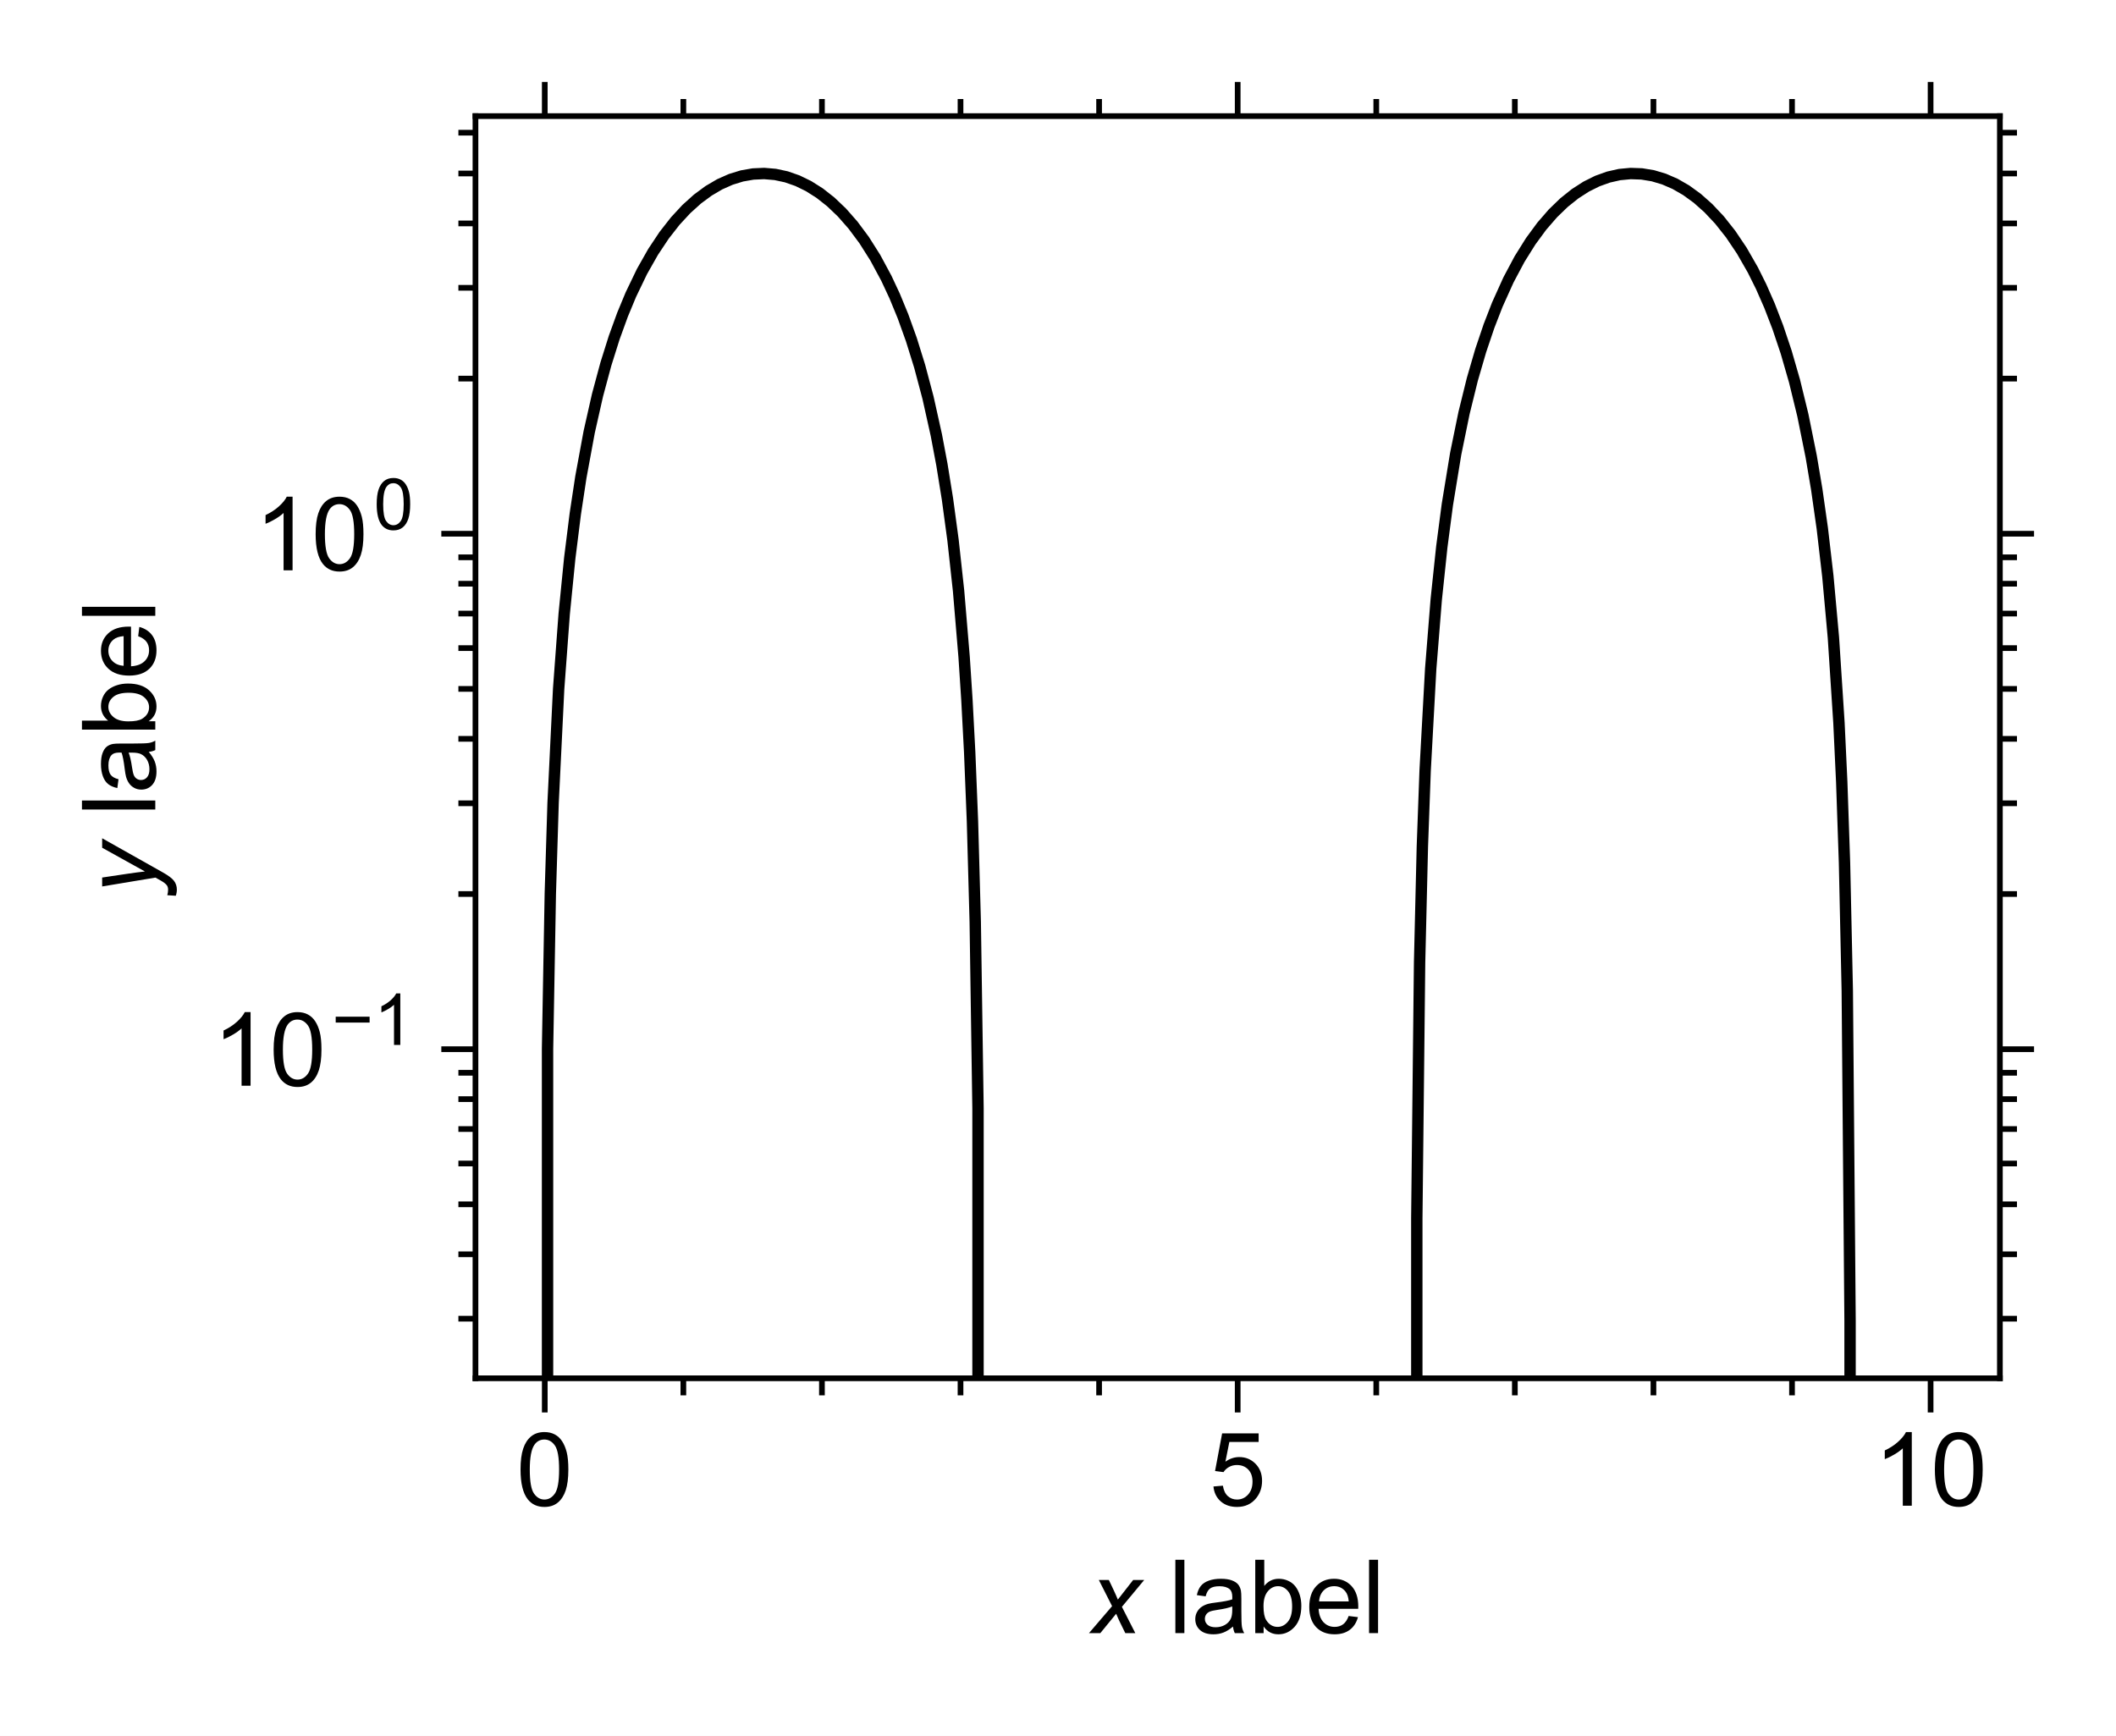
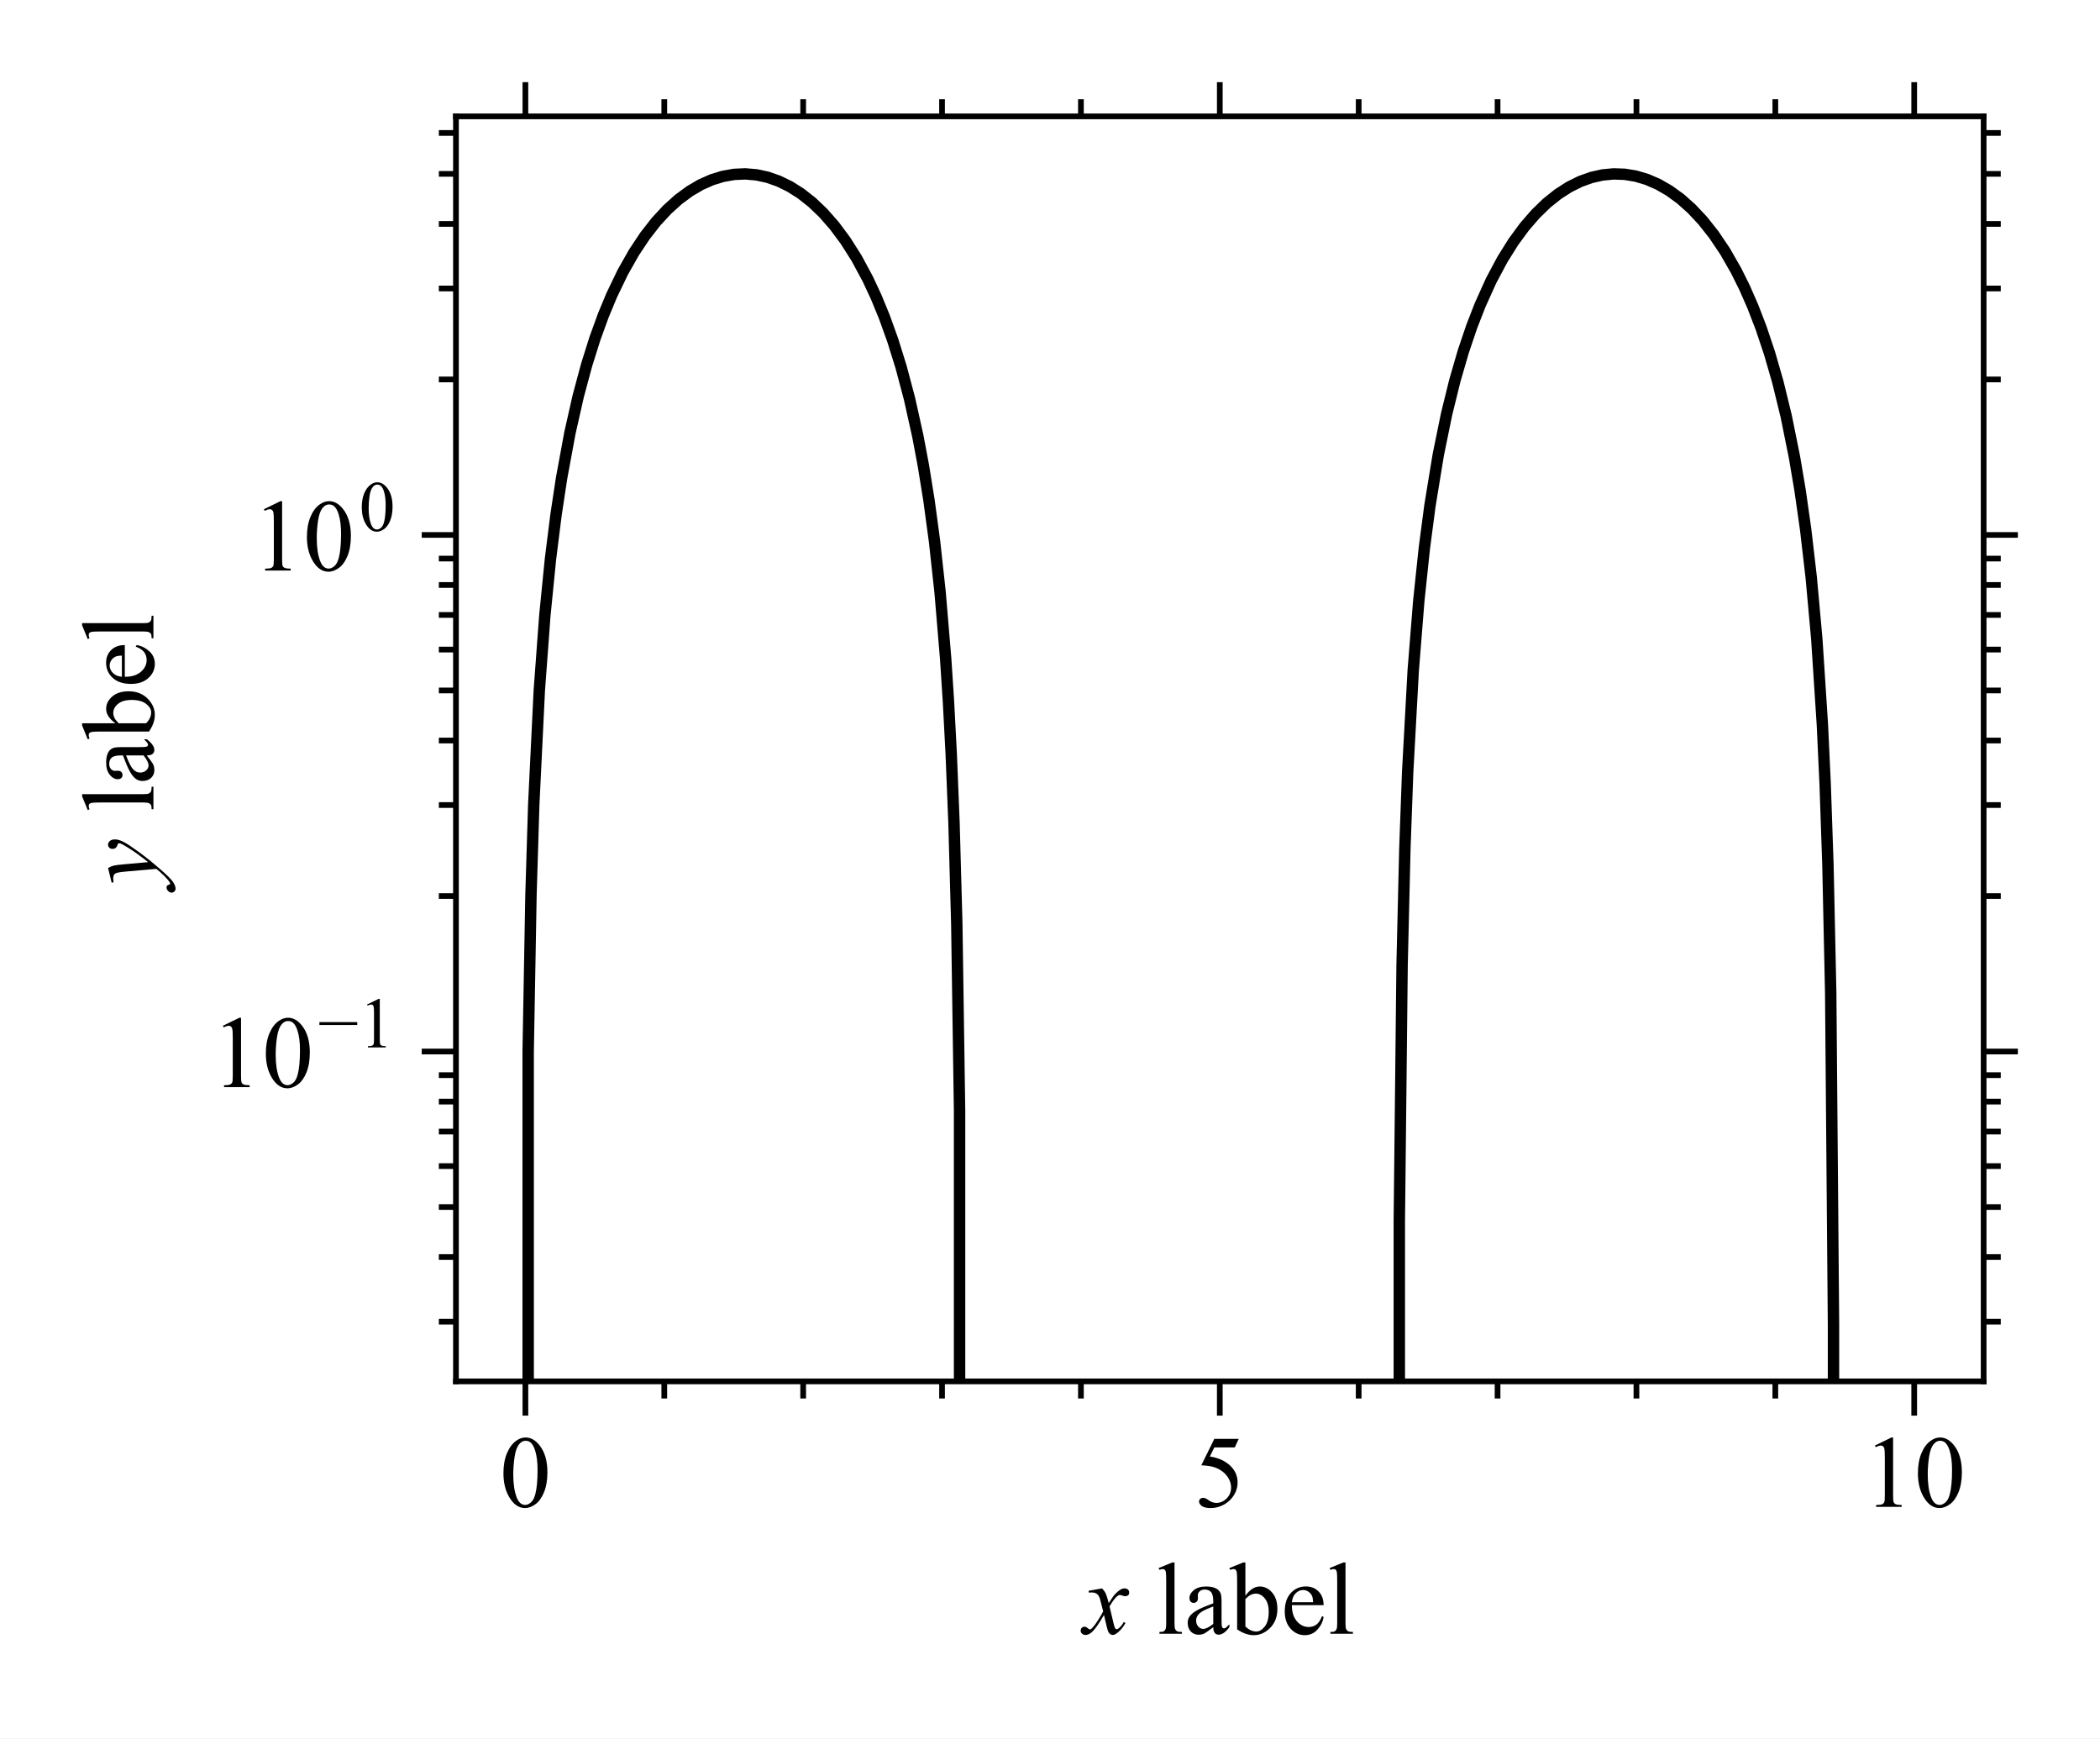
- <svg xmlns="http://www.w3.org/2000/svg" xmlns:xlink="http://www.w3.org/1999/xlink" width="371.78pt" height="304.983pt" viewBox="0 0 371.78 304.983" version="1.1">
+ <svg xmlns="http://www.w3.org/2000/svg" xmlns:xlink="http://www.w3.org/1999/xlink" width="368.18pt" height="304.758pt" viewBox="0 0 368.18 304.758" version="1.1">
  <defs>
    <style type="text/css">*{stroke-linejoin: round; stroke-linecap: butt}</style>
  </defs>
  <g id="figure_1">
    <g id="patch_1">
-       <path d="M 0 304.983  L 371.78 304.983  L 371.78 0  L 0 0  z " style="fill: #ffffff" />
+       <path d="M 0 304.758  L 368.18 304.758  L 368.18 0  L 0 0  z " style="fill: #ffffff" />
    </g>
    <g id="axes_1">
      <g id="patch_2">
-         <path d="M 83.54 242.16  L 351.38 242.16  L 351.38 20.4  L 83.54 20.4  z " style="fill: #ffffff" />
+         <path d="M 79.94 242.16  L 347.78 242.16  L 347.78 20.4  L 79.94 20.4  z " style="fill: #ffffff" />
      </g>
      <g id="matplotlib.axis_1">
        <g id="xtick_1">
          <g id="line2d_1">
            <defs>
-               <path id="m31a46a84c4" d="M 0 0  L 0 6  " style="stroke: #000000" />
-             </defs>
-             <g>
-               <use xlink:href="#m31a46a84c4" x="95.715" y="242.16" style="fill-opacity: 0; stroke: #000000" />
+               <path id="mcb2e112854" d="M 0 0  L 0 6  " style="stroke: #000000" />
+             </defs>
+             <g>
+               <use xlink:href="#mcb2e112854" x="92.115" y="242.16" style="fill-opacity: 0; stroke: #000000" />
            </g>
          </g>
          <g id="line2d_2">
            <defs>
-               <path id="m63b101be47" d="M 0 0  L 0 -6  " style="stroke: #000000" />
-             </defs>
-             <g>
-               <use xlink:href="#m63b101be47" x="95.715" y="20.4" style="fill-opacity: 0; stroke: #000000" />
+               <path id="m1b3b94eb60" d="M 0 0  L 0 -6  " style="stroke: #000000" />
+             </defs>
+             <g>
+               <use xlink:href="#m1b3b94eb60" x="92.115" y="20.4" style="fill-opacity: 0; stroke: #000000" />
            </g>
          </g>
          <g id="text_1">
-             <g transform="translate(90.7097 264.5441) scale(0.18 -0.18)">
+             <g transform="translate(87.61455 264.1587) scale(0.18 -0.18)">
              <defs>
-                 <path id="ArialMT-30" d="M 266 2259  Q 266 3072 433 3567  Q 600 4063 929 4331  Q 1259 4600 1759 4600  Q 2128 4600 2406 4451  Q 2684 4303 2865 4023  Q 3047 3744 3150 3342  Q 3253 2941 3253 2259  Q 3253 1453 3087 958  Q 2922 463 2592 192  Q 2263 -78 1759 -78  Q 1097 -78 719 397  Q 266 969 266 2259  z M 844 2259  Q 844 1131 1108 757  Q 1372 384 1759 384  Q 2147 384 2411 759  Q 2675 1134 2675 2259  Q 2675 3391 2411 3762  Q 2147 4134 1753 4134  Q 1366 4134 1134 3806  Q 844 3388 844 2259  z " transform="scale(0.015625)" />
+                 <path id="TimesNewRomanPSMT-30" d="M 231 2094  Q 231 2819 450 3342  Q 669 3866 1031 4122  Q 1313 4325 1613 4325  Q 2100 4325 2488 3828  Q 2972 3213 2972 2159  Q 2972 1422 2759 906  Q 2547 391 2217 158  Q 1888 -75 1581 -75  Q 975 -75 572 641  Q 231 1244 231 2094  z M 844 2016  Q 844 1141 1059 588  Q 1238 122 1591 122  Q 1759 122 1940 273  Q 2122 425 2216 781  Q 2359 1319 2359 2297  Q 2359 3022 2209 3506  Q 2097 3866 1919 4016  Q 1791 4119 1609 4119  Q 1397 4119 1231 3928  Q 1006 3669 925 3112  Q 844 2556 844 2016  z " transform="scale(0.015625)" />
              </defs>
-               <use xlink:href="#ArialMT-30" />
+               <use xlink:href="#TimesNewRomanPSMT-30" />
            </g>
          </g>
        </g>
        <g id="xtick_2">
          <g id="line2d_3">
            <g>
-               <use xlink:href="#m31a46a84c4" x="217.46" y="242.16" style="fill-opacity: 0; stroke: #000000" />
+               <use xlink:href="#mcb2e112854" x="213.86" y="242.16" style="fill-opacity: 0; stroke: #000000" />
            </g>
          </g>
          <g id="line2d_4">
            <g>
-               <use xlink:href="#m63b101be47" x="217.46" y="20.4" style="fill-opacity: 0; stroke: #000000" />
+               <use xlink:href="#m1b3b94eb60" x="213.86" y="20.4" style="fill-opacity: 0; stroke: #000000" />
            </g>
          </g>
          <g id="text_2">
-             <g transform="translate(212.4552 264.5441) scale(0.18 -0.18)">
+             <g transform="translate(209.36 264.1587) scale(0.18 -0.18)">
              <defs>
-                 <path id="ArialMT-35" d="M 266 1200  L 856 1250  Q 922 819 1161 601  Q 1400 384 1738 384  Q 2144 384 2425 690  Q 2706 997 2706 1503  Q 2706 1984 2436 2262  Q 2166 2541 1728 2541  Q 1456 2541 1237 2417  Q 1019 2294 894 2097  L 366 2166  L 809 4519  L 3088 4519  L 3088 3981  L 1259 3981  L 1013 2750  Q 1425 3038 1878 3038  Q 2478 3038 2890 2622  Q 3303 2206 3303 1553  Q 3303 931 2941 478  Q 2500 -78 1738 -78  Q 1113 -78 717 272  Q 322 622 266 1200  z " transform="scale(0.015625)" />
+                 <path id="TimesNewRomanPSMT-35" d="M 2778 4238  L 2534 3706  L 1259 3706  L 981 3138  Q 1809 3016 2294 2522  Q 2709 2097 2709 1522  Q 2709 1188 2573 903  Q 2438 619 2231 419  Q 2025 219 1772 97  Q 1413 -75 1034 -75  Q 653 -75 479 54  Q 306 184 306 341  Q 306 428 378 495  Q 450 563 559 563  Q 641 563 702 538  Q 763 513 909 409  Q 1144 247 1384 247  Q 1750 247 2026 523  Q 2303 800 2303 1197  Q 2303 1581 2056 1914  Q 1809 2247 1375 2428  Q 1034 2569 447 2591  L 1259 4238  L 2778 4238  z " transform="scale(0.015625)" />
              </defs>
-               <use xlink:href="#ArialMT-35" />
+               <use xlink:href="#TimesNewRomanPSMT-35" />
            </g>
          </g>
        </g>
        <g id="xtick_3">
          <g id="line2d_5">
            <g>
-               <use xlink:href="#m31a46a84c4" x="339.205" y="242.16" style="fill-opacity: 0; stroke: #000000" />
+               <use xlink:href="#mcb2e112854" x="335.605" y="242.16" style="fill-opacity: 0; stroke: #000000" />
            </g>
          </g>
          <g id="line2d_6">
            <g>
-               <use xlink:href="#m63b101be47" x="339.205" y="20.4" style="fill-opacity: 0; stroke: #000000" />
+               <use xlink:href="#m1b3b94eb60" x="335.605" y="20.4" style="fill-opacity: 0; stroke: #000000" />
            </g>
          </g>
          <g id="text_3">
-             <g transform="translate(329.1958 264.5441) scale(0.18 -0.18)">
+             <g transform="translate(326.6055 264.1587) scale(0.18 -0.18)">
              <defs>
-                 <path id="ArialMT-31" d="M 2384 0  L 1822 0  L 1822 3584  Q 1619 3391 1289 3197  Q 959 3003 697 2906  L 697 3450  Q 1169 3672 1522 3987  Q 1875 4303 2022 4600  L 2384 4600  L 2384 0  z " transform="scale(0.015625)" />
+                 <path id="TimesNewRomanPSMT-31" d="M 750 3822  L 1781 4325  L 1884 4325  L 1884 747  Q 1884 391 1914 303  Q 1944 216 2037 169  Q 2131 122 2419 116  L 2419 0  L 825 0  L 825 116  Q 1125 122 1212 167  Q 1300 213 1334 289  Q 1369 366 1369 747  L 1369 3034  Q 1369 3497 1338 3628  Q 1316 3728 1258 3775  Q 1200 3822 1119 3822  Q 1003 3822 797 3725  L 750 3822  z " transform="scale(0.015625)" />
              </defs>
-               <use xlink:href="#ArialMT-31" />
-               <use xlink:href="#ArialMT-30" x="55.615" />
+               <use xlink:href="#TimesNewRomanPSMT-31" />
+               <use xlink:href="#TimesNewRomanPSMT-30" x="50" />
            </g>
          </g>
        </g>
        <g id="xtick_4">
          <g id="line2d_7">
            <defs>
-               <path id="mf320457385" d="M 0 0  L 0 3  " style="stroke: #000000" />
-             </defs>
-             <g>
-               <use xlink:href="#mf320457385" x="120.064" y="242.16" style="fill-opacity: 0; stroke: #000000" />
+               <path id="m105c4b1a16" d="M 0 0  L 0 3  " style="stroke: #000000" />
+             </defs>
+             <g>
+               <use xlink:href="#m105c4b1a16" x="116.464" y="242.16" style="fill-opacity: 0; stroke: #000000" />
            </g>
          </g>
          <g id="line2d_8">
            <defs>
-               <path id="mc4c62d53c1" d="M 0 0  L 0 -3  " style="stroke: #000000" />
-             </defs>
-             <g>
-               <use xlink:href="#mc4c62d53c1" x="120.064" y="20.4" style="fill-opacity: 0; stroke: #000000" />
+               <path id="m8606765d5c" d="M 0 0  L 0 -3  " style="stroke: #000000" />
+             </defs>
+             <g>
+               <use xlink:href="#m8606765d5c" x="116.464" y="20.4" style="fill-opacity: 0; stroke: #000000" />
            </g>
          </g>
        </g>
        <g id="xtick_5">
          <g id="line2d_9">
            <g>
-               <use xlink:href="#mf320457385" x="144.413" y="242.16" style="fill-opacity: 0; stroke: #000000" />
+               <use xlink:href="#m105c4b1a16" x="140.813" y="242.16" style="fill-opacity: 0; stroke: #000000" />
            </g>
          </g>
          <g id="line2d_10">
            <g>
-               <use xlink:href="#mc4c62d53c1" x="144.413" y="20.4" style="fill-opacity: 0; stroke: #000000" />
+               <use xlink:href="#m8606765d5c" x="140.813" y="20.4" style="fill-opacity: 0; stroke: #000000" />
            </g>
          </g>
        </g>
        <g id="xtick_6">
          <g id="line2d_11">
            <g>
-               <use xlink:href="#mf320457385" x="168.762" y="242.16" style="fill-opacity: 0; stroke: #000000" />
+               <use xlink:href="#m105c4b1a16" x="165.162" y="242.16" style="fill-opacity: 0; stroke: #000000" />
            </g>
          </g>
          <g id="line2d_12">
            <g>
-               <use xlink:href="#mc4c62d53c1" x="168.762" y="20.4" style="fill-opacity: 0; stroke: #000000" />
+               <use xlink:href="#m8606765d5c" x="165.162" y="20.4" style="fill-opacity: 0; stroke: #000000" />
            </g>
          </g>
        </g>
        <g id="xtick_7">
          <g id="line2d_13">
            <g>
-               <use xlink:href="#mf320457385" x="193.111" y="242.16" style="fill-opacity: 0; stroke: #000000" />
+               <use xlink:href="#m105c4b1a16" x="189.511" y="242.16" style="fill-opacity: 0; stroke: #000000" />
            </g>
          </g>
          <g id="line2d_14">
            <g>
-               <use xlink:href="#mc4c62d53c1" x="193.111" y="20.4" style="fill-opacity: 0; stroke: #000000" />
+               <use xlink:href="#m8606765d5c" x="189.511" y="20.4" style="fill-opacity: 0; stroke: #000000" />
            </g>
          </g>
        </g>
        <g id="xtick_8">
          <g id="line2d_15">
            <g>
-               <use xlink:href="#mf320457385" x="241.809" y="242.16" style="fill-opacity: 0; stroke: #000000" />
+               <use xlink:href="#m105c4b1a16" x="238.209" y="242.16" style="fill-opacity: 0; stroke: #000000" />
            </g>
          </g>
          <g id="line2d_16">
            <g>
-               <use xlink:href="#mc4c62d53c1" x="241.809" y="20.4" style="fill-opacity: 0; stroke: #000000" />
+               <use xlink:href="#m8606765d5c" x="238.209" y="20.4" style="fill-opacity: 0; stroke: #000000" />
            </g>
          </g>
        </g>
        <g id="xtick_9">
          <g id="line2d_17">
            <g>
-               <use xlink:href="#mf320457385" x="266.158" y="242.16" style="fill-opacity: 0; stroke: #000000" />
+               <use xlink:href="#m105c4b1a16" x="262.558" y="242.16" style="fill-opacity: 0; stroke: #000000" />
            </g>
          </g>
          <g id="line2d_18">
            <g>
-               <use xlink:href="#mc4c62d53c1" x="266.158" y="20.4" style="fill-opacity: 0; stroke: #000000" />
+               <use xlink:href="#m8606765d5c" x="262.558" y="20.4" style="fill-opacity: 0; stroke: #000000" />
            </g>
          </g>
        </g>
        <g id="xtick_10">
          <g id="line2d_19">
            <g>
-               <use xlink:href="#mf320457385" x="290.507" y="242.16" style="fill-opacity: 0; stroke: #000000" />
+               <use xlink:href="#m105c4b1a16" x="286.907" y="242.16" style="fill-opacity: 0; stroke: #000000" />
            </g>
          </g>
          <g id="line2d_20">
            <g>
-               <use xlink:href="#mc4c62d53c1" x="290.507" y="20.4" style="fill-opacity: 0; stroke: #000000" />
+               <use xlink:href="#m8606765d5c" x="286.907" y="20.4" style="fill-opacity: 0; stroke: #000000" />
            </g>
          </g>
        </g>
        <g id="xtick_11">
          <g id="line2d_21">
            <g>
-               <use xlink:href="#mf320457385" x="314.856" y="242.16" style="fill-opacity: 0; stroke: #000000" />
+               <use xlink:href="#m105c4b1a16" x="311.256" y="242.16" style="fill-opacity: 0; stroke: #000000" />
            </g>
          </g>
          <g id="line2d_22">
            <g>
-               <use xlink:href="#mc4c62d53c1" x="314.856" y="20.4" style="fill-opacity: 0; stroke: #000000" />
+               <use xlink:href="#m8606765d5c" x="311.256" y="20.4" style="fill-opacity: 0; stroke: #000000" />
            </g>
          </g>
        </g>
        <g id="text_4">
-           <g transform="translate(191.36 287.0056) scale(0.18 -0.18)">
-             <defs>
-               <path id="Arial-ItalicMT-78" d="M -9 0  L 1434 1684  L 606 3319  L 1231 3319  L 1513 2728  Q 1669 2397 1794 2094  L 2750 3319  L 3441 3319  L 2047 1641  L 2884 0  L 2259 0  L 1928 675  Q 1822 891 1688 1209  L 700 0  L -9 0  z " transform="scale(0.015625)" />
-               <path id="ArialMT-20" transform="scale(0.015625)" />
-               <path id="ArialMT-6c" d="M 409 0  L 409 4581  L 972 4581  L 972 0  L 409 0  z " transform="scale(0.015625)" />
-               <path id="ArialMT-61" d="M 2588 409  Q 2275 144 1986 34  Q 1697 -75 1366 -75  Q 819 -75 525 192  Q 231 459 231 875  Q 231 1119 342 1320  Q 453 1522 633 1644  Q 813 1766 1038 1828  Q 1203 1872 1538 1913  Q 2219 1994 2541 2106  Q 2544 2222 2544 2253  Q 2544 2597 2384 2738  Q 2169 2928 1744 2928  Q 1347 2928 1158 2789  Q 969 2650 878 2297  L 328 2372  Q 403 2725 575 2942  Q 747 3159 1072 3276  Q 1397 3394 1825 3394  Q 2250 3394 2515 3294  Q 2781 3194 2906 3042  Q 3031 2891 3081 2659  Q 3109 2516 3109 2141  L 3109 1391  Q 3109 606 3145 398  Q 3181 191 3288 0  L 2700 0  Q 2613 175 2588 409  z M 2541 1666  Q 2234 1541 1622 1453  Q 1275 1403 1131 1340  Q 988 1278 909 1158  Q 831 1038 831 891  Q 831 666 1001 516  Q 1172 366 1500 366  Q 1825 366 2078 508  Q 2331 650 2450 897  Q 2541 1088 2541 1459  L 2541 1666  z " transform="scale(0.015625)" />
-               <path id="ArialMT-62" d="M 941 0  L 419 0  L 419 4581  L 981 4581  L 981 2947  Q 1338 3394 1891 3394  Q 2197 3394 2470 3270  Q 2744 3147 2920 2923  Q 3097 2700 3197 2384  Q 3297 2069 3297 1709  Q 3297 856 2875 390  Q 2453 -75 1863 -75  Q 1275 -75 941 416  L 941 0  z M 934 1684  Q 934 1088 1097 822  Q 1363 388 1816 388  Q 2184 388 2453 708  Q 2722 1028 2722 1663  Q 2722 2313 2464 2622  Q 2206 2931 1841 2931  Q 1472 2931 1203 2611  Q 934 2291 934 1684  z " transform="scale(0.015625)" />
-               <path id="ArialMT-65" d="M 2694 1069  L 3275 997  Q 3138 488 2766 206  Q 2394 -75 1816 -75  Q 1088 -75 661 373  Q 234 822 234 1631  Q 234 2469 665 2931  Q 1097 3394 1784 3394  Q 2450 3394 2872 2941  Q 3294 2488 3294 1666  Q 3294 1616 3291 1516  L 816 1516  Q 847 969 1125 678  Q 1403 388 1819 388  Q 2128 388 2347 550  Q 2566 713 2694 1069  z M 847 1978  L 2700 1978  Q 2663 2397 2488 2606  Q 2219 2931 1791 2931  Q 1403 2931 1139 2672  Q 875 2413 847 1978  z " transform="scale(0.015625)" />
-             </defs>
-             <use xlink:href="#Arial-ItalicMT-78" transform="translate(0 0.421875)" />
-             <use xlink:href="#ArialMT-20" transform="translate(50 0.421875)" />
-             <use xlink:href="#ArialMT-6c" transform="translate(77.7832 0.421875)" />
-             <use xlink:href="#ArialMT-61" transform="translate(100 0.421875)" />
-             <use xlink:href="#ArialMT-62" transform="translate(155.6152 0.421875)" />
-             <use xlink:href="#ArialMT-65" transform="translate(211.2305 0.421875)" />
-             <use xlink:href="#ArialMT-6c" transform="translate(266.8457 0.421875)" />
+           <g transform="translate(190.1 286.5078) scale(0.18 -0.18)">
+             <defs>
+               <path id="TimesNewRomanPS-ItalicMT-78" d="M 1109 2828  Q 1263 2666 1341 2503  Q 1397 2391 1525 1913  L 1800 2325  Q 1909 2475 2065 2611  Q 2222 2747 2341 2797  Q 2416 2828 2506 2828  Q 2641 2828 2720 2756  Q 2800 2684 2800 2581  Q 2800 2463 2753 2419  Q 2666 2341 2553 2341  Q 2488 2341 2413 2369  Q 2266 2419 2216 2419  Q 2141 2419 2038 2331  Q 1844 2169 1575 1703  L 1831 628  Q 1891 381 1931 332  Q 1972 284 2013 284  Q 2078 284 2166 356  Q 2338 500 2459 731  L 2569 675  Q 2372 306 2069 63  Q 1897 -75 1778 -75  Q 1603 -75 1500 122  Q 1434 244 1228 1172  Q 741 325 447 81  Q 256 -75 78 -75  Q -47 -75 -150 16  Q -225 84 -225 200  Q -225 303 -156 372  Q -88 441 13 441  Q 113 441 225 341  Q 306 269 350 269  Q 388 269 447 319  Q 594 438 847 831  Q 1100 1225 1178 1400  Q 984 2159 969 2203  Q 897 2406 781 2490  Q 666 2575 441 2575  Q 369 2575 275 2569  L 275 2681  L 1109 2828  z " transform="scale(0.015625)" />
+               <path id="TimesNewRomanPSMT-20" transform="scale(0.015625)" />
+               <path id="TimesNewRomanPSMT-6c" d="M 1184 4444  L 1184 647  Q 1184 378 1223 290  Q 1263 203 1344 158  Q 1425 113 1647 113  L 1647 0  L 244 0  L 244 113  Q 441 113 512 153  Q 584 194 625 287  Q 666 381 666 647  L 666 3247  Q 666 3731 644 3842  Q 622 3953 573 3993  Q 525 4034 450 4034  Q 369 4034 244 3984  L 191 4094  L 1044 4444  L 1184 4444  z " transform="scale(0.015625)" />
+               <path id="TimesNewRomanPSMT-61" d="M 1822 413  Q 1381 72 1269 19  Q 1100 -59 909 -59  Q 613 -59 420 144  Q 228 347 228 678  Q 228 888 322 1041  Q 450 1253 767 1440  Q 1084 1628 1822 1897  L 1822 2009  Q 1822 2438 1686 2597  Q 1550 2756 1291 2756  Q 1094 2756 978 2650  Q 859 2544 859 2406  L 866 2225  Q 866 2081 792 2003  Q 719 1925 600 1925  Q 484 1925 411 2006  Q 338 2088 338 2228  Q 338 2497 613 2722  Q 888 2947 1384 2947  Q 1766 2947 2009 2819  Q 2194 2722 2281 2516  Q 2338 2381 2338 1966  L 2338 994  Q 2338 584 2353 492  Q 2369 400 2405 369  Q 2441 338 2488 338  Q 2538 338 2575 359  Q 2641 400 2828 588  L 2828 413  Q 2478 -56 2159 -56  Q 2006 -56 1915 50  Q 1825 156 1822 413  z M 1822 616  L 1822 1706  Q 1350 1519 1213 1441  Q 966 1303 859 1153  Q 753 1003 753 825  Q 753 600 887 451  Q 1022 303 1197 303  Q 1434 303 1822 616  z " transform="scale(0.015625)" />
+               <path id="TimesNewRomanPSMT-62" d="M 984 2369  Q 1400 2947 1881 2947  Q 2322 2947 2650 2570  Q 2978 2194 2978 1541  Q 2978 778 2472 313  Q 2038 -88 1503 -88  Q 1253 -88 995 3  Q 738 94 469 275  L 469 3241  Q 469 3728 445 3840  Q 422 3953 372 3993  Q 322 4034 247 4034  Q 159 4034 28 3984  L -16 4094  L 844 4444  L 984 4444  L 984 2369  z M 984 2169  L 984 456  Q 1144 300 1314 220  Q 1484 141 1663 141  Q 1947 141 2192 453  Q 2438 766 2438 1363  Q 2438 1913 2192 2208  Q 1947 2503 1634 2503  Q 1469 2503 1303 2419  Q 1178 2356 984 2169  z " transform="scale(0.015625)" />
+               <path id="TimesNewRomanPSMT-65" d="M 681 1784  Q 678 1147 991 784  Q 1303 422 1725 422  Q 2006 422 2214 576  Q 2422 731 2563 1106  L 2659 1044  Q 2594 616 2278 264  Q 1963 -88 1488 -88  Q 972 -88 605 314  Q 238 716 238 1394  Q 238 2128 614 2539  Q 991 2950 1559 2950  Q 2041 2950 2350 2633  Q 2659 2316 2659 1784  L 681 1784  z M 681 1966  L 2006 1966  Q 1991 2241 1941 2353  Q 1863 2528 1708 2628  Q 1553 2728 1384 2728  Q 1125 2728 920 2526  Q 716 2325 681 1966  z " transform="scale(0.015625)" />
+             </defs>
+             <use xlink:href="#TimesNewRomanPS-ItalicMT-78" transform="translate(0 0.5625)" />
+             <use xlink:href="#TimesNewRomanPSMT-20" transform="translate(44.38477 0.5625)" />
+             <use xlink:href="#TimesNewRomanPSMT-6c" transform="translate(69.38477 0.5625)" />
+             <use xlink:href="#TimesNewRomanPSMT-61" transform="translate(97.16797 0.5625)" />
+             <use xlink:href="#TimesNewRomanPSMT-62" transform="translate(141.5527 0.5625)" />
+             <use xlink:href="#TimesNewRomanPSMT-65" transform="translate(191.5527 0.5625)" />
+             <use xlink:href="#TimesNewRomanPSMT-6c" transform="translate(235.9375 0.5625)" />
          </g>
        </g>
      </g>
      <g id="matplotlib.axis_2">
        <g id="ytick_1">
          <g id="line2d_23">
            <defs>
-               <path id="m2b2289026b" d="M 0 0  L -6 0  " style="stroke: #000000" />
-             </defs>
-             <g>
-               <use xlink:href="#m2b2289026b" x="83.54" y="184.335" style="fill-opacity: 0; stroke: #000000" />
+               <path id="m5ced10c519" d="M 0 0  L -6 0  " style="stroke: #000000" />
+             </defs>
+             <g>
+               <use xlink:href="#m5ced10c519" x="79.94" y="184.335" style="fill-opacity: 0; stroke: #000000" />
            </g>
          </g>
          <g id="line2d_24">
            <defs>
-               <path id="mb89afa02e3" d="M 0 0  L 6 0  " style="stroke: #000000" />
-             </defs>
-             <g>
-               <use xlink:href="#mb89afa02e3" x="351.38" y="184.335" style="fill-opacity: 0; stroke: #000000" />
+               <path id="mc43b0962eb" d="M 0 0  L 6 0  " style="stroke: #000000" />
+             </defs>
+             <g>
+               <use xlink:href="#mc43b0962eb" x="347.78" y="184.335" style="fill-opacity: 0; stroke: #000000" />
            </g>
          </g>
          <g id="text_5">
-             <g transform="translate(37.32 190.9167) scale(0.18 -0.18)">
+             <g transform="translate(36.96 190.5848) scale(0.18 -0.18)">
              <defs>
-                 <path id="ArialMT-2212" d="M 3381 1997  L 356 1997  L 356 2522  L 3381 2522  L 3381 1997  z " transform="scale(0.015625)" />
+                 <path id="TimesNewRomanPSMT-2212" d="M 3484 2000  L 116 2000  L 116 2256  L 3484 2256  L 3484 2000  z " transform="scale(0.015625)" />
              </defs>
-               <use xlink:href="#ArialMT-31" transform="translate(0 0.8625)" />
-               <use xlink:href="#ArialMT-30" transform="translate(55.61523 0.8625)" />
-               <use xlink:href="#ArialMT-2212" transform="translate(116.4575 40.6875) scale(0.7)" />
-               <use xlink:href="#ArialMT-31" transform="translate(157.3364 40.6875) scale(0.7)" />
+               <use xlink:href="#TimesNewRomanPSMT-31" transform="translate(0 0.051562)" />
+               <use xlink:href="#TimesNewRomanPSMT-30" transform="translate(50 0.051562)" />
+               <use xlink:href="#TimesNewRomanPSMT-2212" transform="translate(104.5084 38.69531) scale(0.7)" />
+               <use xlink:href="#TimesNewRomanPSMT-31" transform="translate(143.986 38.69531) scale(0.7)" />
            </g>
          </g>
        </g>
        <g id="ytick_2">
          <g id="line2d_25">
            <g>
-               <use xlink:href="#m2b2289026b" x="83.54" y="93.777" style="fill-opacity: 0; stroke: #000000" />
+               <use xlink:href="#m5ced10c519" x="79.94" y="93.777" style="fill-opacity: 0; stroke: #000000" />
            </g>
          </g>
          <g id="line2d_26">
            <g>
-               <use xlink:href="#mb89afa02e3" x="351.38" y="93.777" style="fill-opacity: 0; stroke: #000000" />
+               <use xlink:href="#mc43b0962eb" x="347.78" y="93.777" style="fill-opacity: 0; stroke: #000000" />
            </g>
          </g>
          <g id="text_6">
-             <g transform="translate(44.7 100.3586) scale(0.18 -0.18)">
-               <use xlink:href="#ArialMT-31" transform="translate(0 0.8625)" />
-               <use xlink:href="#ArialMT-30" transform="translate(55.61523 0.8625)" />
-               <use xlink:href="#ArialMT-30" transform="translate(116.4575 40.6875) scale(0.7)" />
+             <g transform="translate(44.16 100.0267) scale(0.18 -0.18)">
+               <use xlink:href="#TimesNewRomanPSMT-31" transform="translate(0 0.051562)" />
+               <use xlink:href="#TimesNewRomanPSMT-30" transform="translate(50 0.051562)" />
+               <use xlink:href="#TimesNewRomanPSMT-30" transform="translate(104.5084 38.69531) scale(0.7)" />
            </g>
          </g>
        </g>
        <g id="ytick_3">
          <g id="line2d_27">
            <defs>
-               <path id="m86ce823c90" d="M 0 0  L -3 0  " style="stroke: #000000" />
-             </defs>
-             <g>
-               <use xlink:href="#m86ce823c90" x="83.54" y="231.686" style="fill-opacity: 0; stroke: #000000" />
+               <path id="mcdb930c89e" d="M 0 0  L -3 0  " style="stroke: #000000" />
+             </defs>
+             <g>
+               <use xlink:href="#mcdb930c89e" x="79.94" y="231.686" style="fill-opacity: 0; stroke: #000000" />
            </g>
          </g>
          <g id="line2d_28">
            <defs>
-               <path id="m25ce1fac88" d="M 0 0  L 3 0  " style="stroke: #000000" />
-             </defs>
-             <g>
-               <use xlink:href="#m25ce1fac88" x="351.38" y="231.686" style="fill-opacity: 0; stroke: #000000" />
+               <path id="mea4cb1c5eb" d="M 0 0  L 3 0  " style="stroke: #000000" />
+             </defs>
+             <g>
+               <use xlink:href="#mea4cb1c5eb" x="347.78" y="231.686" style="fill-opacity: 0; stroke: #000000" />
            </g>
          </g>
        </g>
        <g id="ytick_4">
          <g id="line2d_29">
            <g>
-               <use xlink:href="#m86ce823c90" x="83.54" y="220.372" style="fill-opacity: 0; stroke: #000000" />
+               <use xlink:href="#mcdb930c89e" x="79.94" y="220.372" style="fill-opacity: 0; stroke: #000000" />
            </g>
          </g>
          <g id="line2d_30">
            <g>
-               <use xlink:href="#m25ce1fac88" x="351.38" y="220.372" style="fill-opacity: 0; stroke: #000000" />
+               <use xlink:href="#mea4cb1c5eb" x="347.78" y="220.372" style="fill-opacity: 0; stroke: #000000" />
            </g>
          </g>
        </g>
        <g id="ytick_5">
          <g id="line2d_31">
            <g>
-               <use xlink:href="#m86ce823c90" x="83.54" y="211.596" style="fill-opacity: 0; stroke: #000000" />
+               <use xlink:href="#mcdb930c89e" x="79.94" y="211.596" style="fill-opacity: 0; stroke: #000000" />
            </g>
          </g>
          <g id="line2d_32">
            <g>
-               <use xlink:href="#m25ce1fac88" x="351.38" y="211.596" style="fill-opacity: 0; stroke: #000000" />
+               <use xlink:href="#mea4cb1c5eb" x="347.78" y="211.596" style="fill-opacity: 0; stroke: #000000" />
            </g>
          </g>
        </g>
        <g id="ytick_6">
          <g id="line2d_33">
            <g>
-               <use xlink:href="#m86ce823c90" x="83.54" y="204.426" style="fill-opacity: 0; stroke: #000000" />
+               <use xlink:href="#mcdb930c89e" x="79.94" y="204.426" style="fill-opacity: 0; stroke: #000000" />
            </g>
          </g>
          <g id="line2d_34">
            <g>
-               <use xlink:href="#m25ce1fac88" x="351.38" y="204.426" style="fill-opacity: 0; stroke: #000000" />
+               <use xlink:href="#mea4cb1c5eb" x="347.78" y="204.426" style="fill-opacity: 0; stroke: #000000" />
            </g>
          </g>
        </g>
        <g id="ytick_7">
          <g id="line2d_35">
            <g>
-               <use xlink:href="#m86ce823c90" x="83.54" y="198.363" style="fill-opacity: 0; stroke: #000000" />
+               <use xlink:href="#mcdb930c89e" x="79.94" y="198.363" style="fill-opacity: 0; stroke: #000000" />
            </g>
          </g>
          <g id="line2d_36">
            <g>
-               <use xlink:href="#m25ce1fac88" x="351.38" y="198.363" style="fill-opacity: 0; stroke: #000000" />
+               <use xlink:href="#mea4cb1c5eb" x="347.78" y="198.363" style="fill-opacity: 0; stroke: #000000" />
            </g>
          </g>
        </g>
        <g id="ytick_8">
          <g id="line2d_37">
            <g>
-               <use xlink:href="#m86ce823c90" x="83.54" y="193.111" style="fill-opacity: 0; stroke: #000000" />
+               <use xlink:href="#mcdb930c89e" x="79.94" y="193.111" style="fill-opacity: 0; stroke: #000000" />
            </g>
          </g>
          <g id="line2d_38">
            <g>
-               <use xlink:href="#m25ce1fac88" x="351.38" y="193.111" style="fill-opacity: 0; stroke: #000000" />
+               <use xlink:href="#mea4cb1c5eb" x="347.78" y="193.111" style="fill-opacity: 0; stroke: #000000" />
            </g>
          </g>
        </g>
        <g id="ytick_9">
          <g id="line2d_39">
            <g>
-               <use xlink:href="#m86ce823c90" x="83.54" y="188.479" style="fill-opacity: 0; stroke: #000000" />
+               <use xlink:href="#mcdb930c89e" x="79.94" y="188.479" style="fill-opacity: 0; stroke: #000000" />
            </g>
          </g>
          <g id="line2d_40">
            <g>
-               <use xlink:href="#m25ce1fac88" x="351.38" y="188.479" style="fill-opacity: 0; stroke: #000000" />
+               <use xlink:href="#mea4cb1c5eb" x="347.78" y="188.479" style="fill-opacity: 0; stroke: #000000" />
            </g>
          </g>
        </g>
        <g id="ytick_10">
          <g id="line2d_41">
            <g>
-               <use xlink:href="#m86ce823c90" x="83.54" y="157.075" style="fill-opacity: 0; stroke: #000000" />
+               <use xlink:href="#mcdb930c89e" x="79.94" y="157.075" style="fill-opacity: 0; stroke: #000000" />
            </g>
          </g>
          <g id="line2d_42">
            <g>
-               <use xlink:href="#m25ce1fac88" x="351.38" y="157.075" style="fill-opacity: 0; stroke: #000000" />
+               <use xlink:href="#mea4cb1c5eb" x="347.78" y="157.075" style="fill-opacity: 0; stroke: #000000" />
            </g>
          </g>
        </g>
        <g id="ytick_11">
          <g id="line2d_43">
            <g>
-               <use xlink:href="#m86ce823c90" x="83.54" y="141.128" style="fill-opacity: 0; stroke: #000000" />
+               <use xlink:href="#mcdb930c89e" x="79.94" y="141.128" style="fill-opacity: 0; stroke: #000000" />
            </g>
          </g>
          <g id="line2d_44">
            <g>
-               <use xlink:href="#m25ce1fac88" x="351.38" y="141.128" style="fill-opacity: 0; stroke: #000000" />
+               <use xlink:href="#mea4cb1c5eb" x="347.78" y="141.128" style="fill-opacity: 0; stroke: #000000" />
            </g>
          </g>
        </g>
        <g id="ytick_12">
          <g id="line2d_45">
            <g>
-               <use xlink:href="#m86ce823c90" x="83.54" y="129.814" style="fill-opacity: 0; stroke: #000000" />
+               <use xlink:href="#mcdb930c89e" x="79.94" y="129.814" style="fill-opacity: 0; stroke: #000000" />
            </g>
          </g>
          <g id="line2d_46">
            <g>
-               <use xlink:href="#m25ce1fac88" x="351.38" y="129.814" style="fill-opacity: 0; stroke: #000000" />
+               <use xlink:href="#mea4cb1c5eb" x="347.78" y="129.814" style="fill-opacity: 0; stroke: #000000" />
            </g>
          </g>
        </g>
        <g id="ytick_13">
          <g id="line2d_47">
            <g>
-               <use xlink:href="#m86ce823c90" x="83.54" y="121.038" style="fill-opacity: 0; stroke: #000000" />
+               <use xlink:href="#mcdb930c89e" x="79.94" y="121.038" style="fill-opacity: 0; stroke: #000000" />
            </g>
          </g>
          <g id="line2d_48">
            <g>
-               <use xlink:href="#m25ce1fac88" x="351.38" y="121.038" style="fill-opacity: 0; stroke: #000000" />
+               <use xlink:href="#mea4cb1c5eb" x="347.78" y="121.038" style="fill-opacity: 0; stroke: #000000" />
            </g>
          </g>
        </g>
        <g id="ytick_14">
          <g id="line2d_49">
            <g>
-               <use xlink:href="#m86ce823c90" x="83.54" y="113.868" style="fill-opacity: 0; stroke: #000000" />
+               <use xlink:href="#mcdb930c89e" x="79.94" y="113.868" style="fill-opacity: 0; stroke: #000000" />
            </g>
          </g>
          <g id="line2d_50">
            <g>
-               <use xlink:href="#m25ce1fac88" x="351.38" y="113.868" style="fill-opacity: 0; stroke: #000000" />
+               <use xlink:href="#mea4cb1c5eb" x="347.78" y="113.868" style="fill-opacity: 0; stroke: #000000" />
            </g>
          </g>
        </g>
        <g id="ytick_15">
          <g id="line2d_51">
            <g>
-               <use xlink:href="#m86ce823c90" x="83.54" y="107.805" style="fill-opacity: 0; stroke: #000000" />
+               <use xlink:href="#mcdb930c89e" x="79.94" y="107.805" style="fill-opacity: 0; stroke: #000000" />
            </g>
          </g>
          <g id="line2d_52">
            <g>
-               <use xlink:href="#m25ce1fac88" x="351.38" y="107.805" style="fill-opacity: 0; stroke: #000000" />
+               <use xlink:href="#mea4cb1c5eb" x="347.78" y="107.805" style="fill-opacity: 0; stroke: #000000" />
            </g>
          </g>
        </g>
        <g id="ytick_16">
          <g id="line2d_53">
            <g>
-               <use xlink:href="#m86ce823c90" x="83.54" y="102.553" style="fill-opacity: 0; stroke: #000000" />
+               <use xlink:href="#mcdb930c89e" x="79.94" y="102.553" style="fill-opacity: 0; stroke: #000000" />
            </g>
          </g>
          <g id="line2d_54">
            <g>
-               <use xlink:href="#m25ce1fac88" x="351.38" y="102.553" style="fill-opacity: 0; stroke: #000000" />
+               <use xlink:href="#mea4cb1c5eb" x="347.78" y="102.553" style="fill-opacity: 0; stroke: #000000" />
            </g>
          </g>
        </g>
        <g id="ytick_17">
          <g id="line2d_55">
            <g>
-               <use xlink:href="#m86ce823c90" x="83.54" y="97.921" style="fill-opacity: 0; stroke: #000000" />
+               <use xlink:href="#mcdb930c89e" x="79.94" y="97.921" style="fill-opacity: 0; stroke: #000000" />
            </g>
          </g>
          <g id="line2d_56">
            <g>
-               <use xlink:href="#m25ce1fac88" x="351.38" y="97.921" style="fill-opacity: 0; stroke: #000000" />
+               <use xlink:href="#mea4cb1c5eb" x="347.78" y="97.921" style="fill-opacity: 0; stroke: #000000" />
            </g>
          </g>
        </g>
        <g id="ytick_18">
          <g id="line2d_57">
            <g>
-               <use xlink:href="#m86ce823c90" x="83.54" y="66.517" style="fill-opacity: 0; stroke: #000000" />
+               <use xlink:href="#mcdb930c89e" x="79.94" y="66.517" style="fill-opacity: 0; stroke: #000000" />
            </g>
          </g>
          <g id="line2d_58">
            <g>
-               <use xlink:href="#m25ce1fac88" x="351.38" y="66.517" style="fill-opacity: 0; stroke: #000000" />
+               <use xlink:href="#mea4cb1c5eb" x="347.78" y="66.517" style="fill-opacity: 0; stroke: #000000" />
            </g>
          </g>
        </g>
        <g id="ytick_19">
          <g id="line2d_59">
            <g>
-               <use xlink:href="#m86ce823c90" x="83.54" y="50.57" style="fill-opacity: 0; stroke: #000000" />
+               <use xlink:href="#mcdb930c89e" x="79.94" y="50.57" style="fill-opacity: 0; stroke: #000000" />
            </g>
          </g>
          <g id="line2d_60">
            <g>
-               <use xlink:href="#m25ce1fac88" x="351.38" y="50.57" style="fill-opacity: 0; stroke: #000000" />
+               <use xlink:href="#mea4cb1c5eb" x="347.78" y="50.57" style="fill-opacity: 0; stroke: #000000" />
            </g>
          </g>
        </g>
        <g id="ytick_20">
          <g id="line2d_61">
            <g>
-               <use xlink:href="#m86ce823c90" x="83.54" y="39.256" style="fill-opacity: 0; stroke: #000000" />
+               <use xlink:href="#mcdb930c89e" x="79.94" y="39.256" style="fill-opacity: 0; stroke: #000000" />
            </g>
          </g>
          <g id="line2d_62">
            <g>
-               <use xlink:href="#m25ce1fac88" x="351.38" y="39.256" style="fill-opacity: 0; stroke: #000000" />
+               <use xlink:href="#mea4cb1c5eb" x="347.78" y="39.256" style="fill-opacity: 0; stroke: #000000" />
            </g>
          </g>
        </g>
        <g id="ytick_21">
          <g id="line2d_63">
            <g>
-               <use xlink:href="#m86ce823c90" x="83.54" y="30.48" style="fill-opacity: 0; stroke: #000000" />
+               <use xlink:href="#mcdb930c89e" x="79.94" y="30.48" style="fill-opacity: 0; stroke: #000000" />
            </g>
          </g>
          <g id="line2d_64">
            <g>
-               <use xlink:href="#m25ce1fac88" x="351.38" y="30.48" style="fill-opacity: 0; stroke: #000000" />
+               <use xlink:href="#mea4cb1c5eb" x="347.78" y="30.48" style="fill-opacity: 0; stroke: #000000" />
            </g>
          </g>
        </g>
        <g id="ytick_22">
          <g id="line2d_65">
            <g>
-               <use xlink:href="#m86ce823c90" x="83.54" y="23.309" style="fill-opacity: 0; stroke: #000000" />
+               <use xlink:href="#mcdb930c89e" x="79.94" y="23.309" style="fill-opacity: 0; stroke: #000000" />
            </g>
          </g>
          <g id="line2d_66">
            <g>
-               <use xlink:href="#m25ce1fac88" x="351.38" y="23.309" style="fill-opacity: 0; stroke: #000000" />
+               <use xlink:href="#mea4cb1c5eb" x="347.78" y="23.309" style="fill-opacity: 0; stroke: #000000" />
            </g>
          </g>
        </g>
        <g id="text_7">
-           <g transform="translate(27.36 157.38) rotate(-90) scale(0.18 -0.18)">
-             <defs>
-               <path id="Arial-ItalicMT-79" d="M 0 -1281  L 34 -750  Q 209 -800 375 -800  Q 547 -800 653 -722  Q 791 -619 953 -334  L 1134 -9  L 581 3319  L 1138 3319  L 1388 1641  Q 1463 1144 1516 647  L 3000 3319  L 3591 3319  L 1475 -441  Q 1169 -991 931 -1169  Q 694 -1347 384 -1347  Q 188 -1347 0 -1281  z " transform="scale(0.015625)" />
-             </defs>
-             <use xlink:href="#Arial-ItalicMT-79" transform="translate(0 0.421875)" />
-             <use xlink:href="#ArialMT-20" transform="translate(50 0.421875)" />
-             <use xlink:href="#ArialMT-6c" transform="translate(77.7832 0.421875)" />
-             <use xlink:href="#ArialMT-61" transform="translate(100 0.421875)" />
-             <use xlink:href="#ArialMT-62" transform="translate(155.6152 0.421875)" />
-             <use xlink:href="#ArialMT-65" transform="translate(211.2305 0.421875)" />
-             <use xlink:href="#ArialMT-6c" transform="translate(266.8457 0.421875)" />
+           <g transform="translate(27 155.04) rotate(-90) scale(0.18 -0.18)">
+             <defs>
+               <path id="TimesNewRomanPS-ItalicMT-79" d="M 1022 2828  Q 1128 2647 1168 2489  Q 1209 2331 1250 1869  L 1388 331  Q 1575 556 1931 1044  Q 2103 1281 2356 1691  Q 2509 1941 2544 2041  Q 2563 2091 2563 2144  Q 2563 2178 2541 2200  Q 2519 2222 2426 2251  Q 2334 2281 2273 2361  Q 2213 2441 2213 2544  Q 2213 2672 2288 2750  Q 2363 2828 2475 2828  Q 2613 2828 2709 2714  Q 2806 2600 2806 2400  Q 2806 2153 2637 1836  Q 2469 1519 1987 862  Q 1506 206 822 -569  Q 350 -1103 122 -1242  Q -106 -1381 -269 -1381  Q -366 -1381 -439 -1307  Q -513 -1234 -513 -1138  Q -513 -1016 -411 -916  Q -309 -816 -191 -816  Q -128 -816 -88 -844  Q -63 -859 -33 -932  Q -3 -1006 22 -1031  Q 38 -1047 59 -1047  Q 78 -1047 125 -1016  Q 297 -909 525 -678  Q 825 -372 969 -178  L 794 1803  Q 750 2294 662 2400  Q 575 2506 369 2506  Q 303 2506 134 2488  L 106 2603  L 1022 2828  z " transform="scale(0.015625)" />
+             </defs>
+             <use xlink:href="#TimesNewRomanPS-ItalicMT-79" transform="translate(0 0.5625)" />
+             <use xlink:href="#TimesNewRomanPSMT-20" transform="translate(44.38477 0.5625)" />
+             <use xlink:href="#TimesNewRomanPSMT-6c" transform="translate(69.38477 0.5625)" />
+             <use xlink:href="#TimesNewRomanPSMT-61" transform="translate(97.16797 0.5625)" />
+             <use xlink:href="#TimesNewRomanPSMT-62" transform="translate(141.5527 0.5625)" />
+             <use xlink:href="#TimesNewRomanPSMT-65" transform="translate(191.5527 0.5625)" />
+             <use xlink:href="#TimesNewRomanPSMT-6c" transform="translate(235.9375 0.5625)" />
          </g>
        </g>
      </g>
      <g id="line2d_67">
-         <path d="M 96.202 305.983  L 96.203 184.259  L 96.69 157.007  L 97.178 141.073  L 98.154 121.025  L 99.13 107.855  L 100.106 98.056  L 101.082 90.269  L 102.058 83.826  L 103.522 75.89  L 104.986 69.41  L 106.45 63.972  L 107.913 59.321  L 109.377 55.291  L 110.841 51.765  L 112.793 47.708  L 114.745 44.262  L 116.697 41.327  L 118.649 38.832  L 120.6 36.725  L 122.552 34.966  L 124.504 33.525  L 126.456 32.379  L 128.408 31.512  L 130.36 30.912  L 132.311 30.57  L 134.263 30.483  L 136.215 30.649  L 138.167 31.069  L 140.119 31.751  L 142.071 32.702  L 144.022 33.937  L 145.974 35.474  L 147.926 37.337  L 149.878 39.559  L 151.83 42.183  L 153.782 45.267  L 155.733 48.89  L 157.197 52.024  L 158.661 55.586  L 160.125 59.661  L 161.589 64.366  L 163.053 69.875  L 164.517 76.451  L 165.493 81.63  L 166.468 87.669  L 167.444 94.883  L 168.42 103.804  L 169.396 115.444  L 169.884 122.909  L 170.372 132.149  L 170.86 144.271  L 171.348 161.91  L 171.836 194.769  L 171.837 305.983  M 248.933 305.983  L 248.933 214.031  L 249.421 169.136  L 249.909 148.726  L 250.397 135.368  L 251.373 117.512  L 252.349 105.322  L 253.325 96.081  L 254.301 88.655  L 255.765 79.722  L 257.229 72.566  L 258.692 66.635  L 260.156 61.608  L 261.62 57.278  L 263.084 53.507  L 265.036 49.182  L 266.988 45.516  L 268.94 42.395  L 270.891 39.739  L 272.843 37.488  L 274.795 35.6  L 276.747 34.04  L 278.699 32.784  L 280.651 31.812  L 282.602 31.111  L 284.554 30.671  L 286.506 30.487  L 288.458 30.555  L 290.41 30.878  L 292.362 31.459  L 294.313 32.305  L 296.265 33.43  L 298.217 34.848  L 300.169 36.583  L 302.121 38.663  L 304.072 41.128  L 306.024 44.028  L 307.976 47.433  L 309.44 50.376  L 310.904 53.711  L 312.368 57.511  L 313.832 61.877  L 315.296 66.95  L 316.759 72.94  L 318.223 80.181  L 319.199 85.967  L 320.175 92.829  L 321.151 101.225  L 322.127 111.997  L 323.103 126.972  L 323.591 137.372  L 324.079 151.574  L 324.567 174.051  L 325.055 232.08  L 325.055 305.983  L 325.055 305.983  " clip-path="url(#p4d33337f32)" style="fill: none; stroke: #000000; stroke-width: 2" />
+         <path d="M 92.602 305.758  L 92.603 184.259  L 93.09 157.007  L 93.578 141.073  L 94.554 121.025  L 95.53 107.855  L 96.506 98.056  L 97.482 90.269  L 98.458 83.826  L 99.922 75.89  L 101.386 69.41  L 102.85 63.972  L 104.313 59.321  L 105.777 55.291  L 107.241 51.765  L 109.193 47.708  L 111.145 44.262  L 113.097 41.327  L 115.049 38.832  L 117 36.725  L 118.952 34.966  L 120.904 33.525  L 122.856 32.379  L 124.808 31.512  L 126.76 30.912  L 128.711 30.57  L 130.663 30.483  L 132.615 30.649  L 134.567 31.069  L 136.519 31.751  L 138.471 32.702  L 140.422 33.937  L 142.374 35.474  L 144.326 37.337  L 146.278 39.559  L 148.23 42.183  L 150.182 45.267  L 152.133 48.89  L 153.597 52.024  L 155.061 55.586  L 156.525 59.661  L 157.989 64.366  L 159.453 69.875  L 160.917 76.451  L 161.893 81.63  L 162.868 87.669  L 163.844 94.883  L 164.82 103.804  L 165.796 115.444  L 166.284 122.909  L 166.772 132.149  L 167.26 144.271  L 167.748 161.91  L 168.236 194.769  L 168.237 305.758  M 245.333 305.758  L 245.333 214.031  L 245.821 169.136  L 246.309 148.726  L 246.797 135.368  L 247.773 117.512  L 248.749 105.322  L 249.725 96.081  L 250.701 88.655  L 252.165 79.722  L 253.629 72.566  L 255.092 66.635  L 256.556 61.608  L 258.02 57.278  L 259.484 53.507  L 261.436 49.182  L 263.388 45.516  L 265.34 42.395  L 267.291 39.739  L 269.243 37.488  L 271.195 35.6  L 273.147 34.04  L 275.099 32.784  L 277.051 31.812  L 279.002 31.111  L 280.954 30.671  L 282.906 30.487  L 284.858 30.555  L 286.81 30.878  L 288.762 31.459  L 290.713 32.305  L 292.665 33.43  L 294.617 34.848  L 296.569 36.583  L 298.521 38.663  L 300.472 41.128  L 302.424 44.028  L 304.376 47.433  L 305.84 50.376  L 307.304 53.711  L 308.768 57.511  L 310.232 61.877  L 311.696 66.95  L 313.159 72.94  L 314.623 80.181  L 315.599 85.967  L 316.575 92.829  L 317.551 101.225  L 318.527 111.997  L 319.503 126.972  L 319.991 137.372  L 320.479 151.574  L 320.967 174.051  L 321.455 232.08  L 321.455 305.758  L 321.455 305.758  " clip-path="url(#p09b5fd0c4e)" style="fill: none; stroke: #000000; stroke-width: 2" />
      </g>
      <g id="patch_3">
-         <path d="M 83.54 242.16  L 83.54 20.4  " style="fill: none; stroke: #000000; stroke-linejoin: miter; stroke-linecap: square" />
+         <path d="M 79.94 242.16  L 79.94 20.4  " style="fill: none; stroke: #000000; stroke-linejoin: miter; stroke-linecap: square" />
      </g>
      <g id="patch_4">
-         <path d="M 351.38 242.16  L 351.38 20.4  " style="fill: none; stroke: #000000; stroke-linejoin: miter; stroke-linecap: square" />
+         <path d="M 347.78 242.16  L 347.78 20.4  " style="fill: none; stroke: #000000; stroke-linejoin: miter; stroke-linecap: square" />
      </g>
      <g id="patch_5">
-         <path d="M 83.54 242.16  L 351.38 242.16  " style="fill: none; stroke: #000000; stroke-linejoin: miter; stroke-linecap: square" />
+         <path d="M 79.94 242.16  L 347.78 242.16  " style="fill: none; stroke: #000000; stroke-linejoin: miter; stroke-linecap: square" />
      </g>
      <g id="patch_6">
-         <path d="M 83.54 20.4  L 351.38 20.4  " style="fill: none; stroke: #000000; stroke-linejoin: miter; stroke-linecap: square" />
+         <path d="M 79.94 20.4  L 347.78 20.4  " style="fill: none; stroke: #000000; stroke-linejoin: miter; stroke-linecap: square" />
      </g>
    </g>
  </g>
  <defs>
-     <clipPath id="p4d33337f32">
-       <rect x="83.54" y="20.4" width="267.84" height="221.76" />
+     <clipPath id="p09b5fd0c4e">
+       <rect x="79.94" y="20.4" width="267.84" height="221.76" />
    </clipPath>
  </defs>
</svg>
